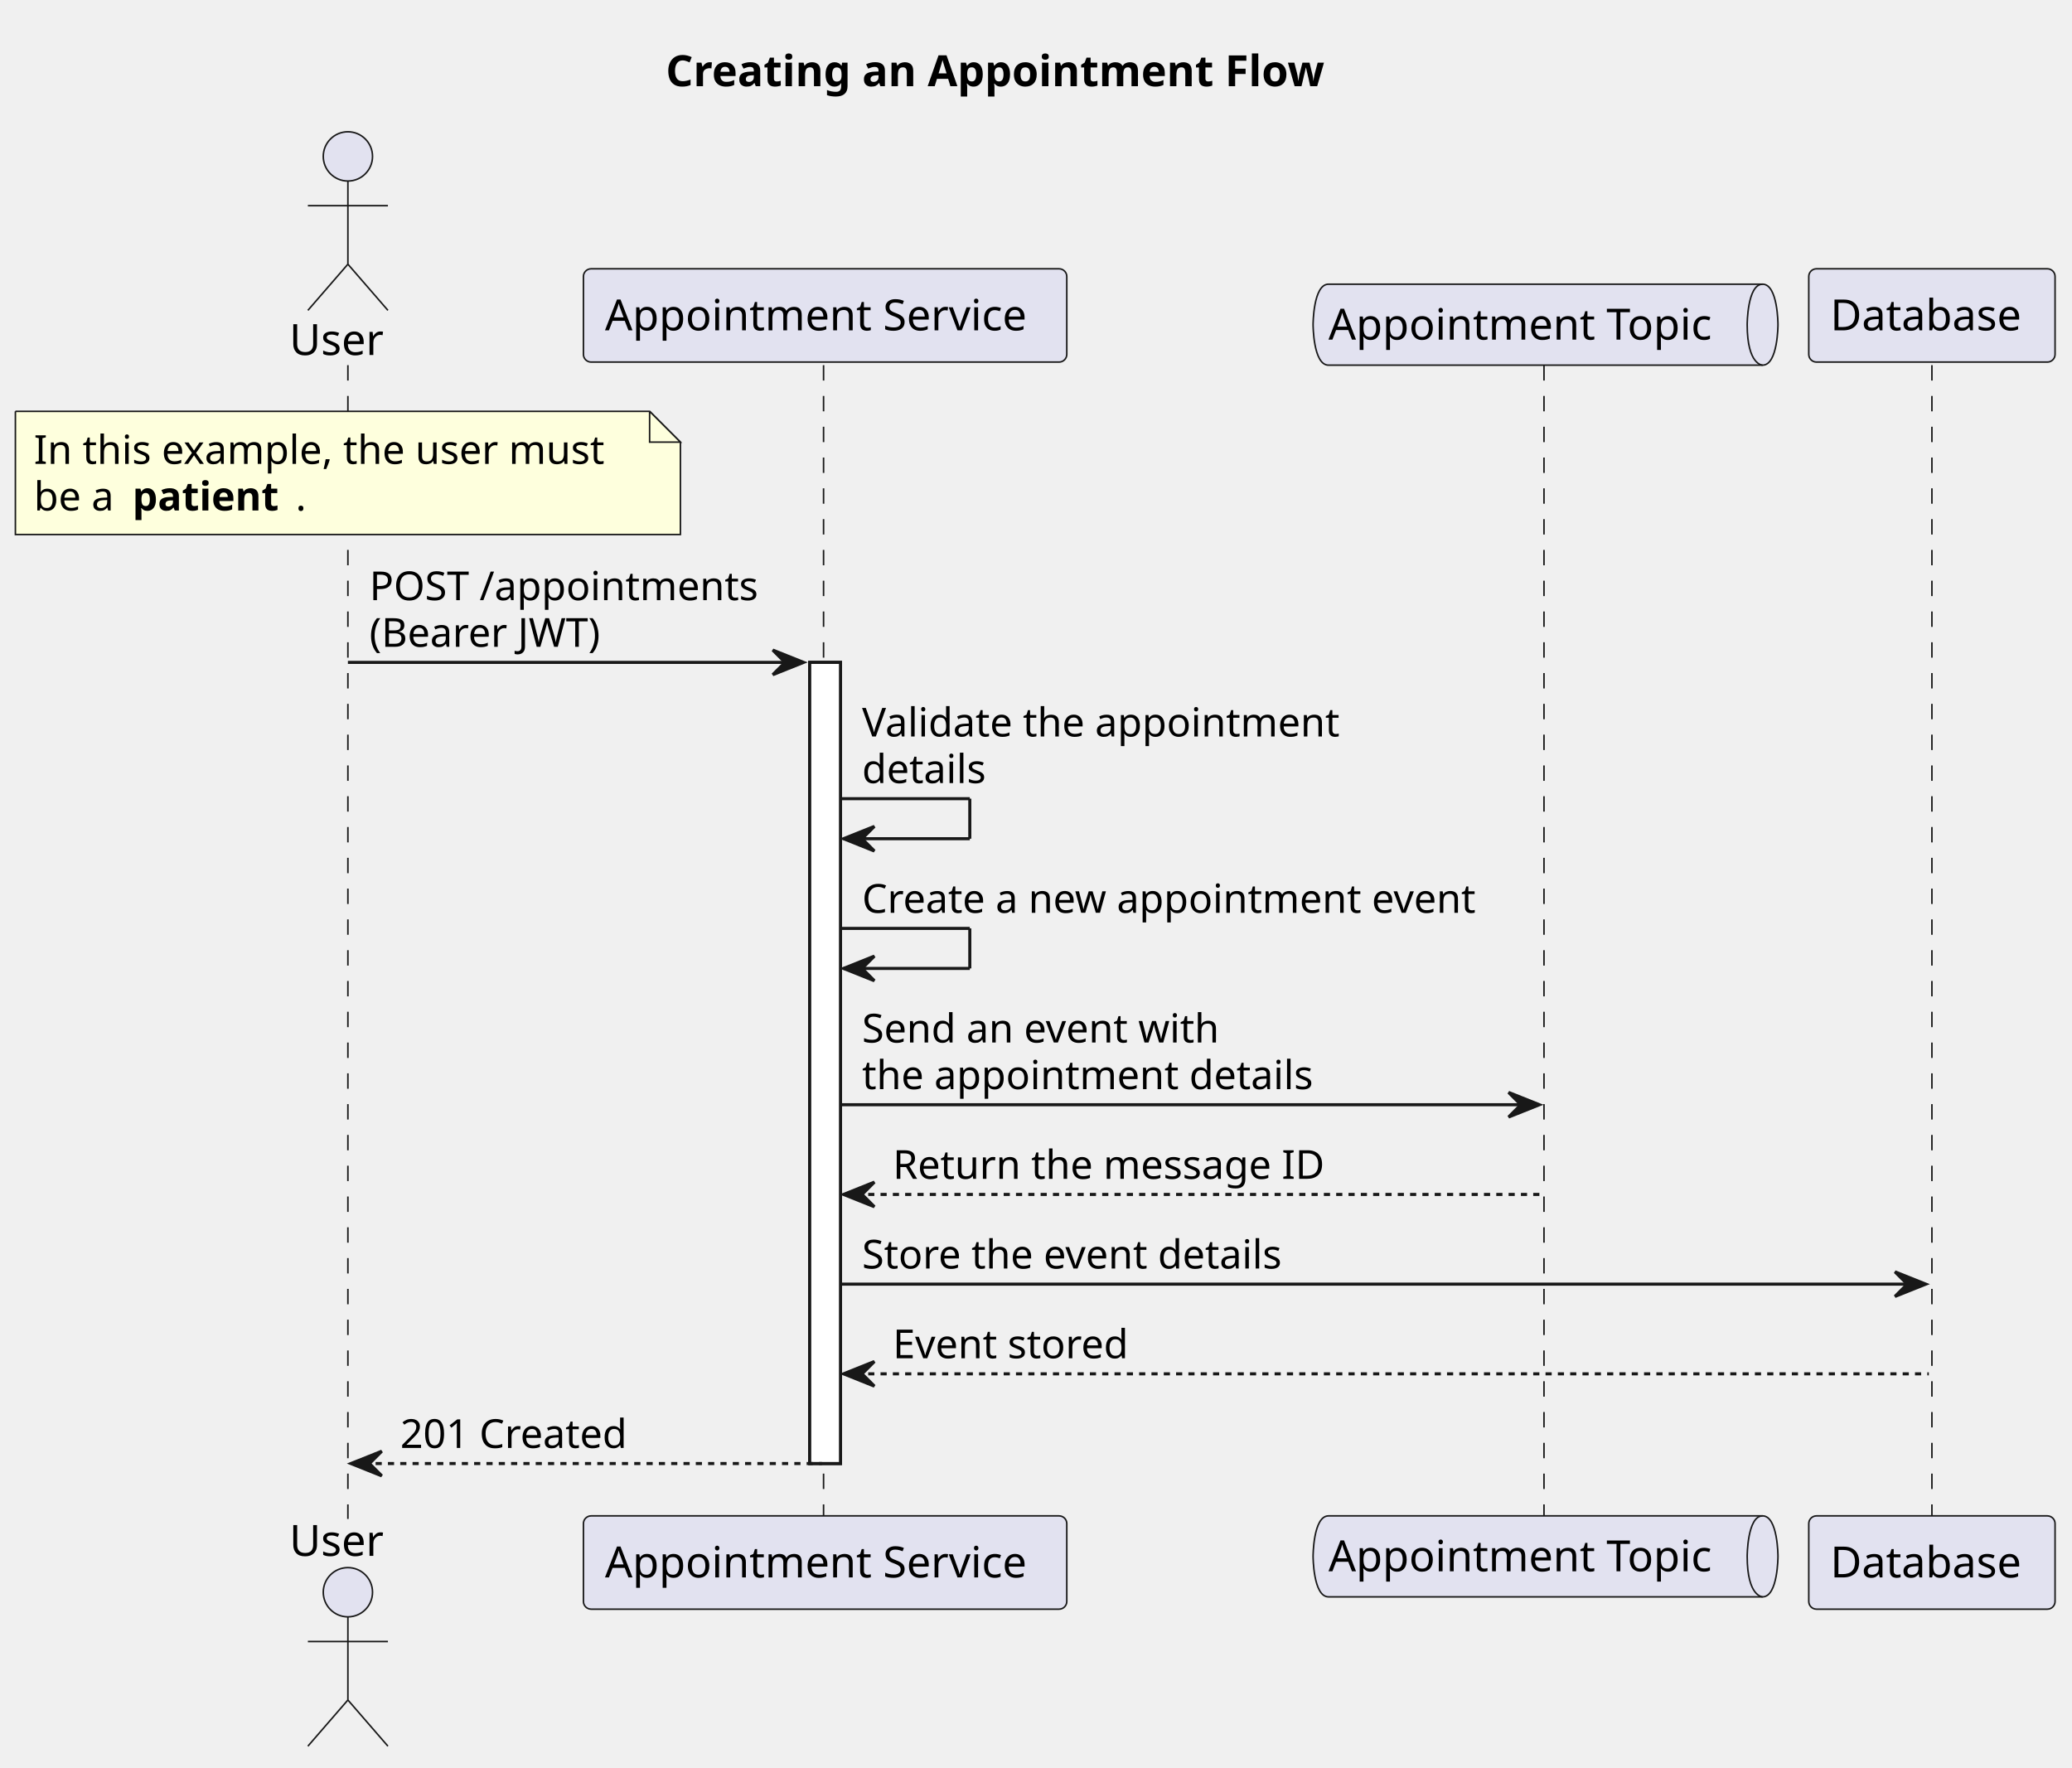
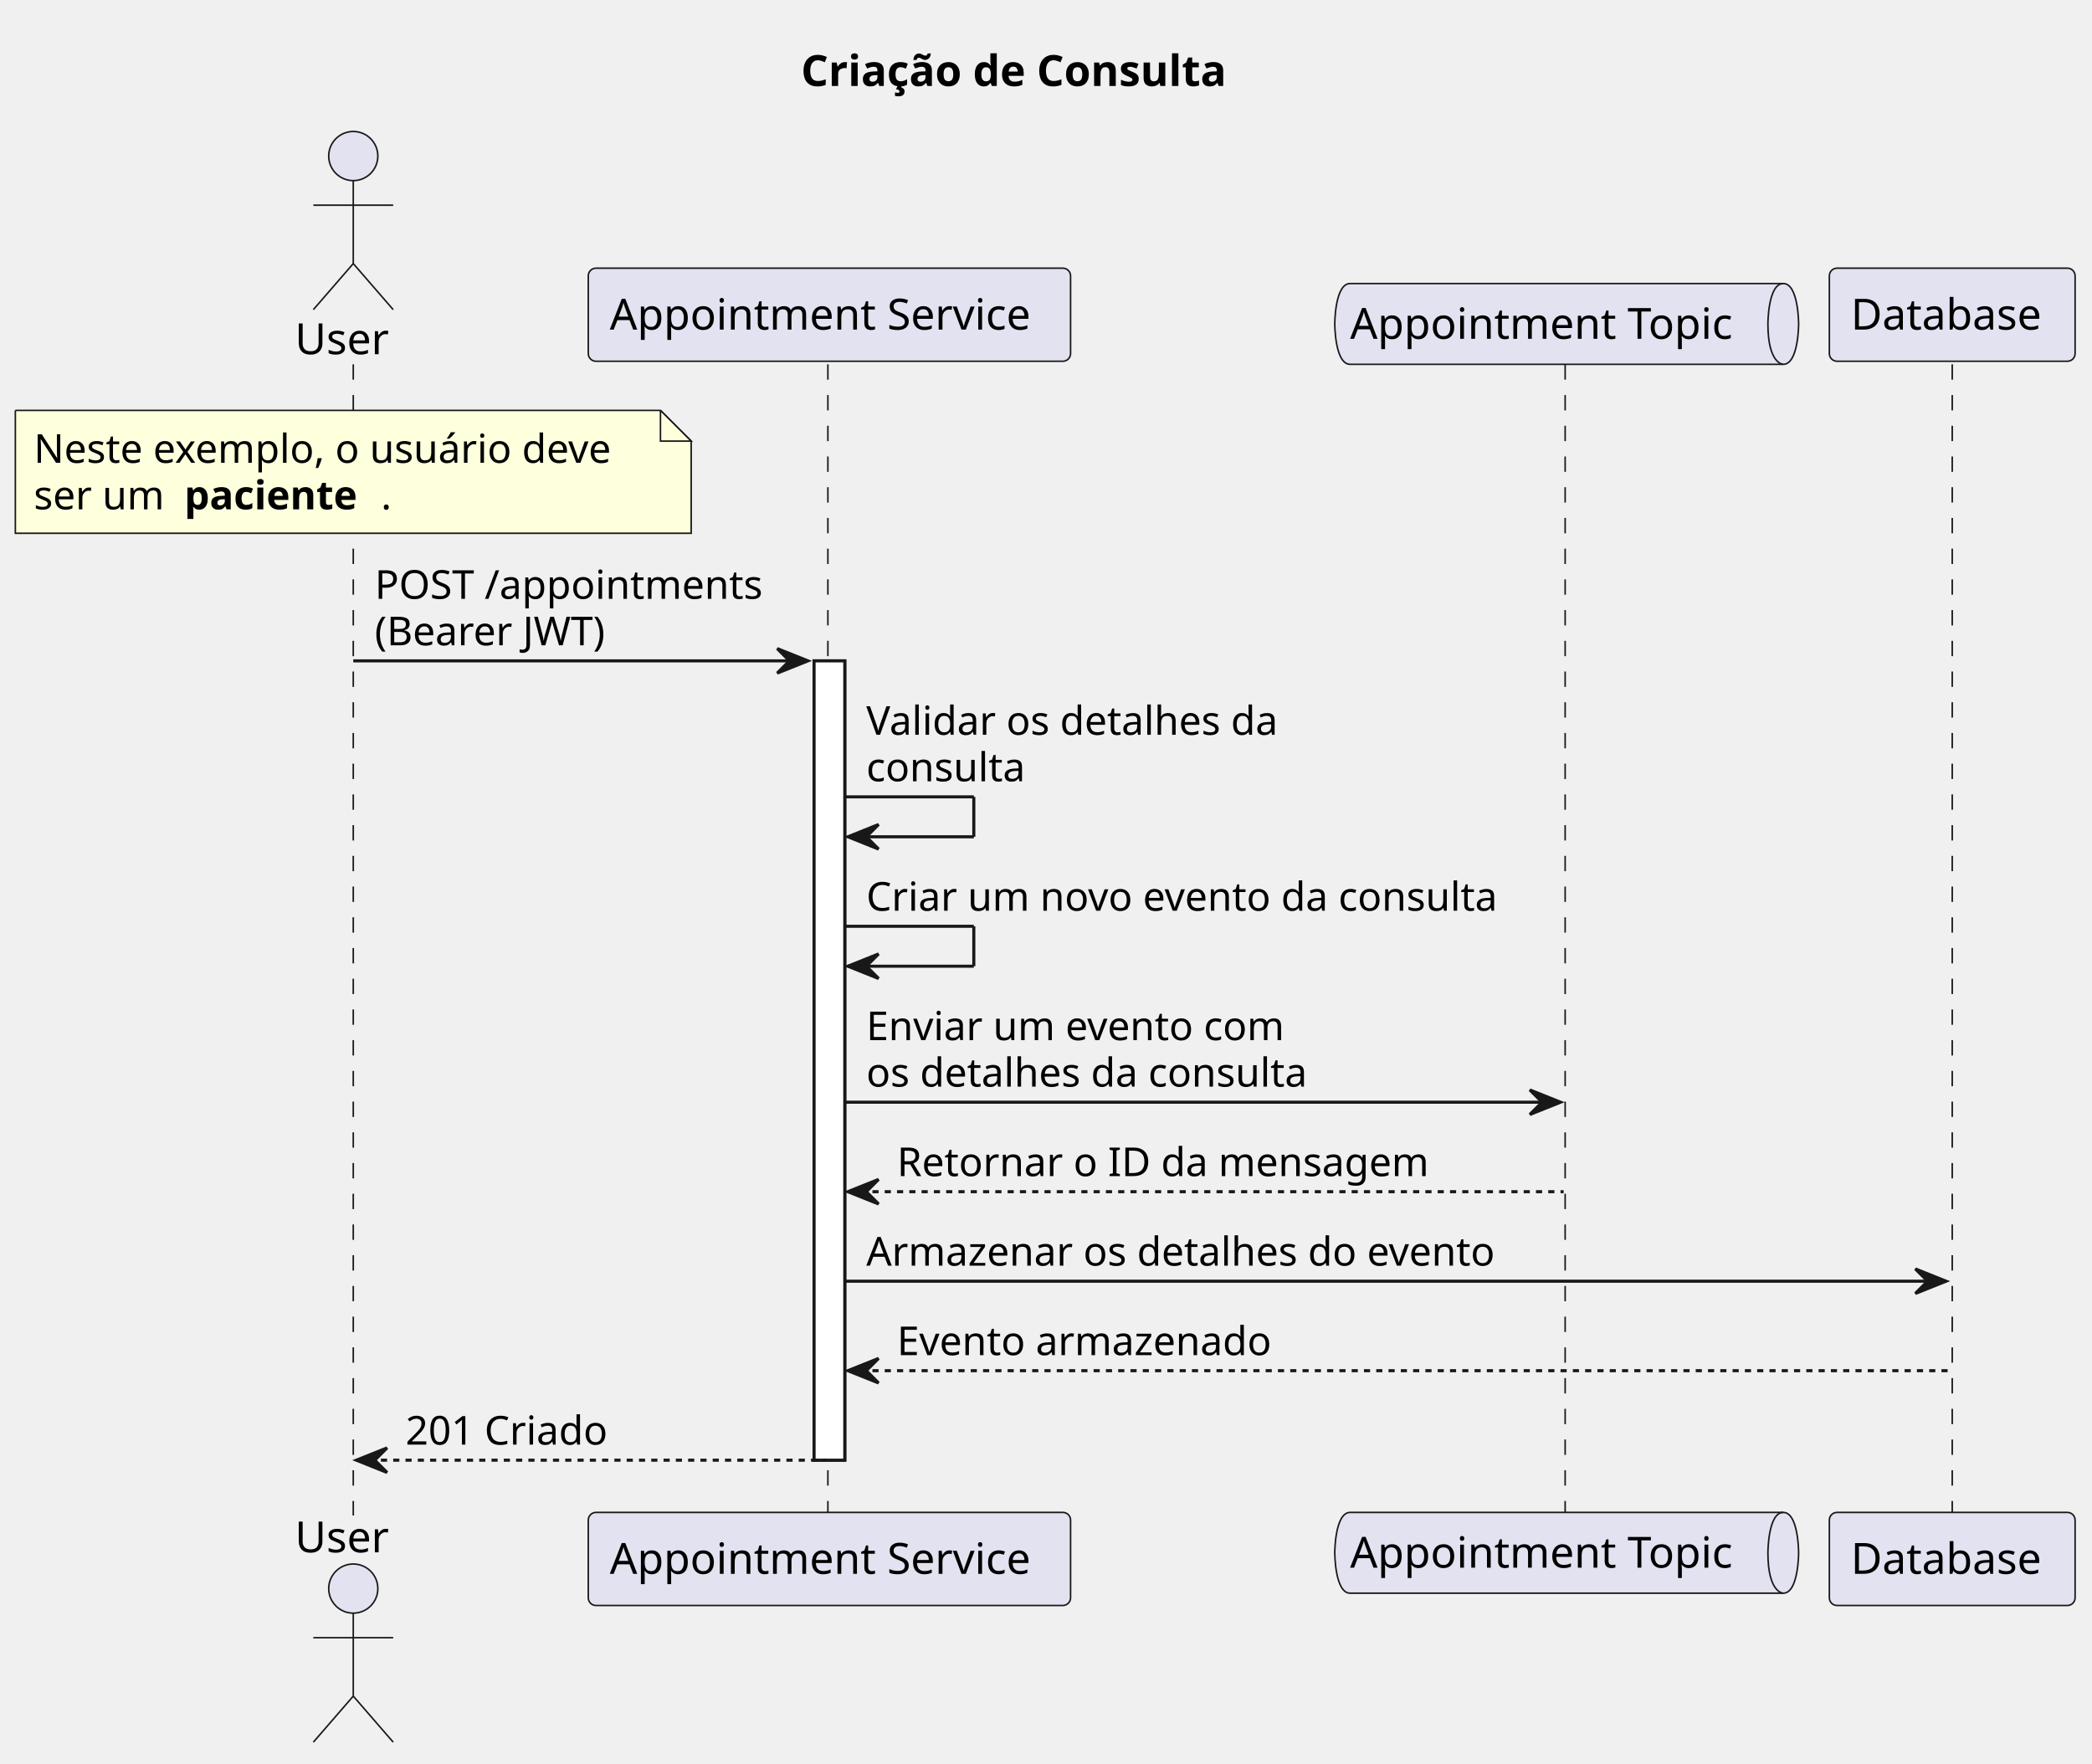
- <svg xmlns="http://www.w3.org/2000/svg" contentStyleType="text/css" height="574px" preserveAspectRatio="none" style="width:673px;height:574px;background:#FFFFFF;" version="1.1" viewBox="0 0 673 574" width="673px" zoomAndPan="magnify">
+ <svg xmlns="http://www.w3.org/2000/svg" contentStyleType="text/css" height="574px" preserveAspectRatio="none" style="width:681px;height:574px;background:#FFFFFF;" version="1.1" viewBox="0 0 681 574" width="681px" zoomAndPan="magnify">
  <defs />
  <g>
-     <text fill="#000000" font-family="sans-serif" font-size="14" font-weight="bold" lengthAdjust="spacing" textLength="239" x="216.25" y="27.995">Creating an Appointment Flow</text>
-     <rect fill="#FFFFFF" height="260.195" style="stroke:#181818;stroke-width:1.0;" width="10" x="263" y="215.125" />
-     <line style="stroke:#181818;stroke-width:0.5;stroke-dasharray:5.0,5.0;" x1="113" x2="113" y1="118.594" y2="493.32" />
-     <line style="stroke:#181818;stroke-width:0.5;stroke-dasharray:5.0,5.0;" x1="267.5" x2="267.5" y1="118.594" y2="493.32" />
-     <line style="stroke:#181818;stroke-width:0.5;stroke-dasharray:5.0,5.0;" x1="501.5" x2="501.5" y1="118.594" y2="493.32" />
-     <line style="stroke:#181818;stroke-width:0.5;stroke-dasharray:5.0,5.0;" x1="627.5" x2="627.5" y1="118.594" y2="493.32" />
-     <text fill="#000000" font-family="sans-serif" font-size="14" lengthAdjust="spacing" textLength="32" x="94" y="115.292">User</text>
-     <ellipse cx="113" cy="50.797" fill="#E2E2F0" rx="8" ry="8" style="stroke:#181818;stroke-width:0.5;" />
-     <path d="M113,58.797 L113,85.797 M100,66.797 L126,66.797 M113,85.797 L100,100.797 M113,85.797 L126,100.797 " fill="none" style="stroke:#181818;stroke-width:0.5;" />
-     <text fill="#000000" font-family="sans-serif" font-size="14" lengthAdjust="spacing" textLength="32" x="94" y="505.315">User</text>
-     <ellipse cx="113" cy="517.117" fill="#E2E2F0" rx="8" ry="8" style="stroke:#181818;stroke-width:0.5;" />
-     <path d="M113,525.117 L113,552.117 M100,533.117 L126,533.117 M113,552.117 L100,567.117 M113,552.117 L126,567.117 " fill="none" style="stroke:#181818;stroke-width:0.5;" />
-     <rect fill="#E2E2F0" height="30.297" rx="2.5" ry="2.5" style="stroke:#181818;stroke-width:0.5;" width="157" x="189.5" y="87.297" />
-     <text fill="#000000" font-family="sans-serif" font-size="14" lengthAdjust="spacing" textLength="143" x="196.5" y="107.292">Appointment Service</text>
-     <rect fill="#E2E2F0" height="30.297" rx="2.5" ry="2.5" style="stroke:#181818;stroke-width:0.5;" width="157" x="189.5" y="492.32" />
-     <text fill="#000000" font-family="sans-serif" font-size="14" lengthAdjust="spacing" textLength="143" x="196.5" y="512.315">Appointment Service</text>
-     <path d="M431.5,92.297 L572.5,92.297 C577.5,92.297 577.5,105.445 577.5,105.445 C577.5,105.445 577.5,118.594 572.5,118.594 L431.5,118.594 C426.5,118.594 426.5,105.445 426.5,105.445 C426.5,105.445 426.5,92.297 431.5,92.297 " fill="#E2E2F0" style="stroke:#181818;stroke-width:0.5;" />
-     <path d="M572.5,92.297 C567.5,92.297 567.5,105.445 567.5,105.445 C567.5,118.594 572.5,118.594 572.5,118.594 " fill="none" style="stroke:#181818;stroke-width:0.5;" />
-     <text fill="#000000" font-family="sans-serif" font-size="14" lengthAdjust="spacing" textLength="131" x="431.5" y="110.292">Appointment Topic</text>
-     <path d="M431.5,492.32 L572.5,492.32 C577.5,492.32 577.5,505.469 577.5,505.469 C577.5,505.469 577.5,518.617 572.5,518.617 L431.5,518.617 C426.5,518.617 426.5,505.469 426.5,505.469 C426.5,505.469 426.5,492.32 431.5,492.32 " fill="#E2E2F0" style="stroke:#181818;stroke-width:0.5;" />
-     <path d="M572.5,492.32 C567.5,492.32 567.5,505.469 567.5,505.469 C567.5,518.617 572.5,518.617 572.5,518.617 " fill="none" style="stroke:#181818;stroke-width:0.5;" />
-     <text fill="#000000" font-family="sans-serif" font-size="14" lengthAdjust="spacing" textLength="131" x="431.5" y="510.315">Appointment Topic</text>
-     <rect fill="#E2E2F0" height="30.297" rx="2.5" ry="2.5" style="stroke:#181818;stroke-width:0.5;" width="80" x="587.5" y="87.297" />
-     <text fill="#000000" font-family="sans-serif" font-size="14" lengthAdjust="spacing" textLength="66" x="594.5" y="107.292">Database</text>
-     <rect fill="#E2E2F0" height="30.297" rx="2.5" ry="2.5" style="stroke:#181818;stroke-width:0.5;" width="80" x="587.5" y="492.32" />
-     <text fill="#000000" font-family="sans-serif" font-size="14" lengthAdjust="spacing" textLength="66" x="594.5" y="512.315">Database</text>
-     <rect fill="#FFFFFF" height="260.195" style="stroke:#181818;stroke-width:1.0;" width="10" x="263" y="215.125" />
-     <path d="M5,133.594 L5,173.594 L221,173.594 L221,143.594 L211,133.594 L5,133.594 " fill="#FEFFDD" style="stroke:#181818;stroke-width:0.5;" />
-     <path d="M211,133.594 L211,143.594 L221,143.594 L211,133.594 " fill="#FEFFDD" style="stroke:#181818;stroke-width:0.5;" />
-     <text fill="#000000" font-family="sans-serif" font-size="13" lengthAdjust="spacing" textLength="195" x="11" y="150.661">In this example, the user must</text>
-     <text fill="#000000" font-family="sans-serif" font-size="13" lengthAdjust="spacing" textLength="28" x="11" y="165.793">be a</text>
-     <text fill="#000000" font-family="sans-serif" font-size="13" font-weight="bold" lengthAdjust="spacing" textLength="53" x="43" y="165.793">patient</text>
-     <text fill="#000000" font-family="sans-serif" font-size="13" lengthAdjust="spacing" textLength="4" x="96" y="165.793">.</text>
-     <polygon fill="#181818" points="251,211.125,261,215.125,251,219.125,255,215.125" style="stroke:#181818;stroke-width:1.0;" />
-     <line style="stroke:#181818;stroke-width:1.0;" x1="113" x2="257" y1="215.125" y2="215.125" />
-     <text fill="#000000" font-family="sans-serif" font-size="13" lengthAdjust="spacing" textLength="131" x="120" y="194.926">POST /appointments</text>
-     <text fill="#000000" font-family="sans-serif" font-size="13" lengthAdjust="spacing" textLength="78" x="120" y="210.059">(Bearer JWT)</text>
-     <line style="stroke:#181818;stroke-width:1.0;" x1="273" x2="315" y1="259.391" y2="259.391" />
-     <line style="stroke:#181818;stroke-width:1.0;" x1="315" x2="315" y1="259.391" y2="272.391" />
-     <line style="stroke:#181818;stroke-width:1.0;" x1="274" x2="315" y1="272.391" y2="272.391" />
-     <polygon fill="#181818" points="284,268.391,274,272.391,284,276.391,280,272.391" style="stroke:#181818;stroke-width:1.0;" />
-     <text fill="#000000" font-family="sans-serif" font-size="13" lengthAdjust="spacing" textLength="163" x="280" y="239.192">Validate the appointment</text>
-     <text fill="#000000" font-family="sans-serif" font-size="13" lengthAdjust="spacing" textLength="42" x="280" y="254.325">details</text>
-     <line style="stroke:#181818;stroke-width:1.0;" x1="273" x2="315" y1="301.523" y2="301.523" />
-     <line style="stroke:#181818;stroke-width:1.0;" x1="315" x2="315" y1="301.523" y2="314.523" />
-     <line style="stroke:#181818;stroke-width:1.0;" x1="274" x2="315" y1="314.523" y2="314.523" />
-     <polygon fill="#181818" points="284,310.523,274,314.523,284,318.523,280,314.523" style="stroke:#181818;stroke-width:1.0;" />
-     <text fill="#000000" font-family="sans-serif" font-size="13" lengthAdjust="spacing" textLength="210" x="280" y="296.457">Create a new appointment event</text>
-     <polygon fill="#181818" points="490,354.789,500,358.789,490,362.789,494,358.789" style="stroke:#181818;stroke-width:1.0;" />
-     <line style="stroke:#181818;stroke-width:1.0;" x1="273" x2="496" y1="358.789" y2="358.789" />
-     <text fill="#000000" font-family="sans-serif" font-size="13" lengthAdjust="spacing" textLength="122" x="280" y="338.59">Send an event with</text>
-     <text fill="#000000" font-family="sans-serif" font-size="13" lengthAdjust="spacing" textLength="153" x="280" y="353.723">the appointment details</text>
-     <polygon fill="#181818" points="284,383.922,274,387.922,284,391.922,280,387.922" style="stroke:#181818;stroke-width:1.0;" />
-     <line style="stroke:#181818;stroke-width:1.0;stroke-dasharray:2.0,2.0;" x1="278" x2="501" y1="387.922" y2="387.922" />
-     <text fill="#000000" font-family="sans-serif" font-size="13" lengthAdjust="spacing" textLength="147" x="290" y="382.856">Return the message ID</text>
-     <polygon fill="#181818" points="615.5,413.055,625.5,417.055,615.5,421.055,619.5,417.055" style="stroke:#181818;stroke-width:1.0;" />
-     <line style="stroke:#181818;stroke-width:1.0;" x1="273" x2="621.5" y1="417.055" y2="417.055" />
-     <text fill="#000000" font-family="sans-serif" font-size="13" lengthAdjust="spacing" textLength="146" x="280" y="411.989">Store the event details</text>
-     <polygon fill="#181818" points="284,442.188,274,446.188,284,450.188,280,446.188" style="stroke:#181818;stroke-width:1.0;" />
-     <line style="stroke:#181818;stroke-width:1.0;stroke-dasharray:2.0,2.0;" x1="278" x2="626.5" y1="446.188" y2="446.188" />
-     <text fill="#000000" font-family="sans-serif" font-size="13" lengthAdjust="spacing" textLength="81" x="290" y="441.122">Event stored</text>
-     <polygon fill="#181818" points="124,471.32,114,475.32,124,479.32,120,475.32" style="stroke:#181818;stroke-width:1.0;" />
-     <line style="stroke:#181818;stroke-width:1.0;stroke-dasharray:2.0,2.0;" x1="118" x2="267" y1="475.32" y2="475.32" />
-     <text fill="#000000" font-family="sans-serif" font-size="13" lengthAdjust="spacing" textLength="79" x="130" y="470.254">201 Created</text>
+     <text fill="#000000" font-family="sans-serif" font-size="14" font-weight="bold" lengthAdjust="spacing" textLength="158" x="260.75" y="27.995">Criação de Consulta</text>
+     <rect fill="#FFFFFF" height="260.195" style="stroke:#181818;stroke-width:1.0;" width="10" x="265" y="215.125" />
+     <line style="stroke:#181818;stroke-width:0.5;stroke-dasharray:5.0,5.0;" x1="115" x2="115" y1="118.594" y2="493.32" />
+     <line style="stroke:#181818;stroke-width:0.5;stroke-dasharray:5.0,5.0;" x1="269.5" x2="269.5" y1="118.594" y2="493.32" />
+     <line style="stroke:#181818;stroke-width:0.5;stroke-dasharray:5.0,5.0;" x1="509.5" x2="509.5" y1="118.594" y2="493.32" />
+     <line style="stroke:#181818;stroke-width:0.5;stroke-dasharray:5.0,5.0;" x1="635.5" x2="635.5" y1="118.594" y2="493.32" />
+     <text fill="#000000" font-family="sans-serif" font-size="14" lengthAdjust="spacing" textLength="32" x="96" y="115.292">User</text>
+     <ellipse cx="115" cy="50.797" fill="#E2E2F0" rx="8" ry="8" style="stroke:#181818;stroke-width:0.5;" />
+     <path d="M115,58.797 L115,85.797 M102,66.797 L128,66.797 M115,85.797 L102,100.797 M115,85.797 L128,100.797 " fill="none" style="stroke:#181818;stroke-width:0.5;" />
+     <text fill="#000000" font-family="sans-serif" font-size="14" lengthAdjust="spacing" textLength="32" x="96" y="505.315">User</text>
+     <ellipse cx="115" cy="517.117" fill="#E2E2F0" rx="8" ry="8" style="stroke:#181818;stroke-width:0.5;" />
+     <path d="M115,525.117 L115,552.117 M102,533.117 L128,533.117 M115,552.117 L102,567.117 M115,552.117 L128,567.117 " fill="none" style="stroke:#181818;stroke-width:0.5;" />
+     <rect fill="#E2E2F0" height="30.297" rx="2.5" ry="2.5" style="stroke:#181818;stroke-width:0.5;" width="157" x="191.5" y="87.297" />
+     <text fill="#000000" font-family="sans-serif" font-size="14" lengthAdjust="spacing" textLength="143" x="198.5" y="107.292">Appointment Service</text>
+     <rect fill="#E2E2F0" height="30.297" rx="2.5" ry="2.5" style="stroke:#181818;stroke-width:0.5;" width="157" x="191.5" y="492.32" />
+     <text fill="#000000" font-family="sans-serif" font-size="14" lengthAdjust="spacing" textLength="143" x="198.5" y="512.315">Appointment Service</text>
+     <path d="M439.5,92.297 L580.5,92.297 C585.5,92.297 585.5,105.445 585.5,105.445 C585.5,105.445 585.5,118.594 580.5,118.594 L439.5,118.594 C434.5,118.594 434.5,105.445 434.5,105.445 C434.5,105.445 434.5,92.297 439.5,92.297 " fill="#E2E2F0" style="stroke:#181818;stroke-width:0.5;" />
+     <path d="M580.5,92.297 C575.5,92.297 575.5,105.445 575.5,105.445 C575.5,118.594 580.5,118.594 580.5,118.594 " fill="none" style="stroke:#181818;stroke-width:0.5;" />
+     <text fill="#000000" font-family="sans-serif" font-size="14" lengthAdjust="spacing" textLength="131" x="439.5" y="110.292">Appointment Topic</text>
+     <path d="M439.5,492.32 L580.5,492.32 C585.5,492.32 585.5,505.469 585.5,505.469 C585.5,505.469 585.5,518.617 580.5,518.617 L439.5,518.617 C434.5,518.617 434.5,505.469 434.5,505.469 C434.5,505.469 434.5,492.32 439.5,492.32 " fill="#E2E2F0" style="stroke:#181818;stroke-width:0.5;" />
+     <path d="M580.5,492.32 C575.5,492.32 575.5,505.469 575.5,505.469 C575.5,518.617 580.5,518.617 580.5,518.617 " fill="none" style="stroke:#181818;stroke-width:0.5;" />
+     <text fill="#000000" font-family="sans-serif" font-size="14" lengthAdjust="spacing" textLength="131" x="439.5" y="510.315">Appointment Topic</text>
+     <rect fill="#E2E2F0" height="30.297" rx="2.5" ry="2.5" style="stroke:#181818;stroke-width:0.5;" width="80" x="595.5" y="87.297" />
+     <text fill="#000000" font-family="sans-serif" font-size="14" lengthAdjust="spacing" textLength="66" x="602.5" y="107.292">Database</text>
+     <rect fill="#E2E2F0" height="30.297" rx="2.5" ry="2.5" style="stroke:#181818;stroke-width:0.5;" width="80" x="595.5" y="492.32" />
+     <text fill="#000000" font-family="sans-serif" font-size="14" lengthAdjust="spacing" textLength="66" x="602.5" y="512.315">Database</text>
+     <rect fill="#FFFFFF" height="260.195" style="stroke:#181818;stroke-width:1.0;" width="10" x="265" y="215.125" />
+     <path d="M5,133.594 L5,173.594 L225,173.594 L225,143.594 L215,133.594 L5,133.594 " fill="#FEFFDD" style="stroke:#181818;stroke-width:0.5;" />
+     <path d="M215,133.594 L215,143.594 L225,143.594 L215,133.594 " fill="#FEFFDD" style="stroke:#181818;stroke-width:0.5;" />
+     <text fill="#000000" font-family="sans-serif" font-size="13" lengthAdjust="spacing" textLength="199" x="11" y="150.661">Neste exemplo, o usuário deve</text>
+     <text fill="#000000" font-family="sans-serif" font-size="13" lengthAdjust="spacing" textLength="45" x="11" y="165.793">ser um</text>
+     <text fill="#000000" font-family="sans-serif" font-size="13" font-weight="bold" lengthAdjust="spacing" textLength="64" x="60" y="165.793">paciente</text>
+     <text fill="#000000" font-family="sans-serif" font-size="13" lengthAdjust="spacing" textLength="4" x="124" y="165.793">.</text>
+     <polygon fill="#181818" points="253,211.125,263,215.125,253,219.125,257,215.125" style="stroke:#181818;stroke-width:1.0;" />
+     <line style="stroke:#181818;stroke-width:1.0;" x1="115" x2="259" y1="215.125" y2="215.125" />
+     <text fill="#000000" font-family="sans-serif" font-size="13" lengthAdjust="spacing" textLength="131" x="122" y="194.926">POST /appointments</text>
+     <text fill="#000000" font-family="sans-serif" font-size="13" lengthAdjust="spacing" textLength="78" x="122" y="210.059">(Bearer JWT)</text>
+     <line style="stroke:#181818;stroke-width:1.0;" x1="275" x2="317" y1="259.391" y2="259.391" />
+     <line style="stroke:#181818;stroke-width:1.0;" x1="317" x2="317" y1="259.391" y2="272.391" />
+     <line style="stroke:#181818;stroke-width:1.0;" x1="276" x2="317" y1="272.391" y2="272.391" />
+     <polygon fill="#181818" points="286,268.391,276,272.391,286,276.391,282,272.391" style="stroke:#181818;stroke-width:1.0;" />
+     <text fill="#000000" font-family="sans-serif" font-size="13" lengthAdjust="spacing" textLength="142" x="282" y="239.192">Validar os detalhes da</text>
+     <text fill="#000000" font-family="sans-serif" font-size="13" lengthAdjust="spacing" textLength="54" x="282" y="254.325">consulta</text>
+     <line style="stroke:#181818;stroke-width:1.0;" x1="275" x2="317" y1="301.523" y2="301.523" />
+     <line style="stroke:#181818;stroke-width:1.0;" x1="317" x2="317" y1="301.523" y2="314.523" />
+     <line style="stroke:#181818;stroke-width:1.0;" x1="276" x2="317" y1="314.523" y2="314.523" />
+     <polygon fill="#181818" points="286,310.523,276,314.523,286,318.523,282,314.523" style="stroke:#181818;stroke-width:1.0;" />
+     <text fill="#000000" font-family="sans-serif" font-size="13" lengthAdjust="spacing" textLength="216" x="282" y="296.457">Criar um novo evento da consulta</text>
+     <polygon fill="#181818" points="498,354.789,508,358.789,498,362.789,502,358.789" style="stroke:#181818;stroke-width:1.0;" />
+     <line style="stroke:#181818;stroke-width:1.0;" x1="275" x2="504" y1="358.789" y2="358.789" />
+     <text fill="#000000" font-family="sans-serif" font-size="13" lengthAdjust="spacing" textLength="144" x="282" y="338.59">Enviar um evento com</text>
+     <text fill="#000000" font-family="sans-serif" font-size="13" lengthAdjust="spacing" textLength="152" x="282" y="353.723">os detalhes da consulta</text>
+     <polygon fill="#181818" points="286,383.922,276,387.922,286,391.922,282,387.922" style="stroke:#181818;stroke-width:1.0;" />
+     <line style="stroke:#181818;stroke-width:1.0;stroke-dasharray:2.0,2.0;" x1="280" x2="509" y1="387.922" y2="387.922" />
+     <text fill="#000000" font-family="sans-serif" font-size="13" lengthAdjust="spacing" textLength="181" x="292" y="382.856">Retornar o ID da mensagem</text>
+     <polygon fill="#181818" points="623.5,413.055,633.5,417.055,623.5,421.055,627.5,417.055" style="stroke:#181818;stroke-width:1.0;" />
+     <line style="stroke:#181818;stroke-width:1.0;" x1="275" x2="629.5" y1="417.055" y2="417.055" />
+     <text fill="#000000" font-family="sans-serif" font-size="13" lengthAdjust="spacing" textLength="217" x="282" y="411.989">Armazenar os detalhes do evento</text>
+     <polygon fill="#181818" points="286,442.188,276,446.188,286,450.188,282,446.188" style="stroke:#181818;stroke-width:1.0;" />
+     <line style="stroke:#181818;stroke-width:1.0;stroke-dasharray:2.0,2.0;" x1="280" x2="634.5" y1="446.188" y2="446.188" />
+     <text fill="#000000" font-family="sans-serif" font-size="13" lengthAdjust="spacing" textLength="129" x="292" y="441.122">Evento armazenado</text>
+     <polygon fill="#181818" points="126,471.32,116,475.32,126,479.32,122,475.32" style="stroke:#181818;stroke-width:1.0;" />
+     <line style="stroke:#181818;stroke-width:1.0;stroke-dasharray:2.0,2.0;" x1="120" x2="269" y1="475.32" y2="475.32" />
+     <text fill="#000000" font-family="sans-serif" font-size="13" lengthAdjust="spacing" textLength="69" x="132" y="470.254">201 Criado</text>
  </g>
</svg>
